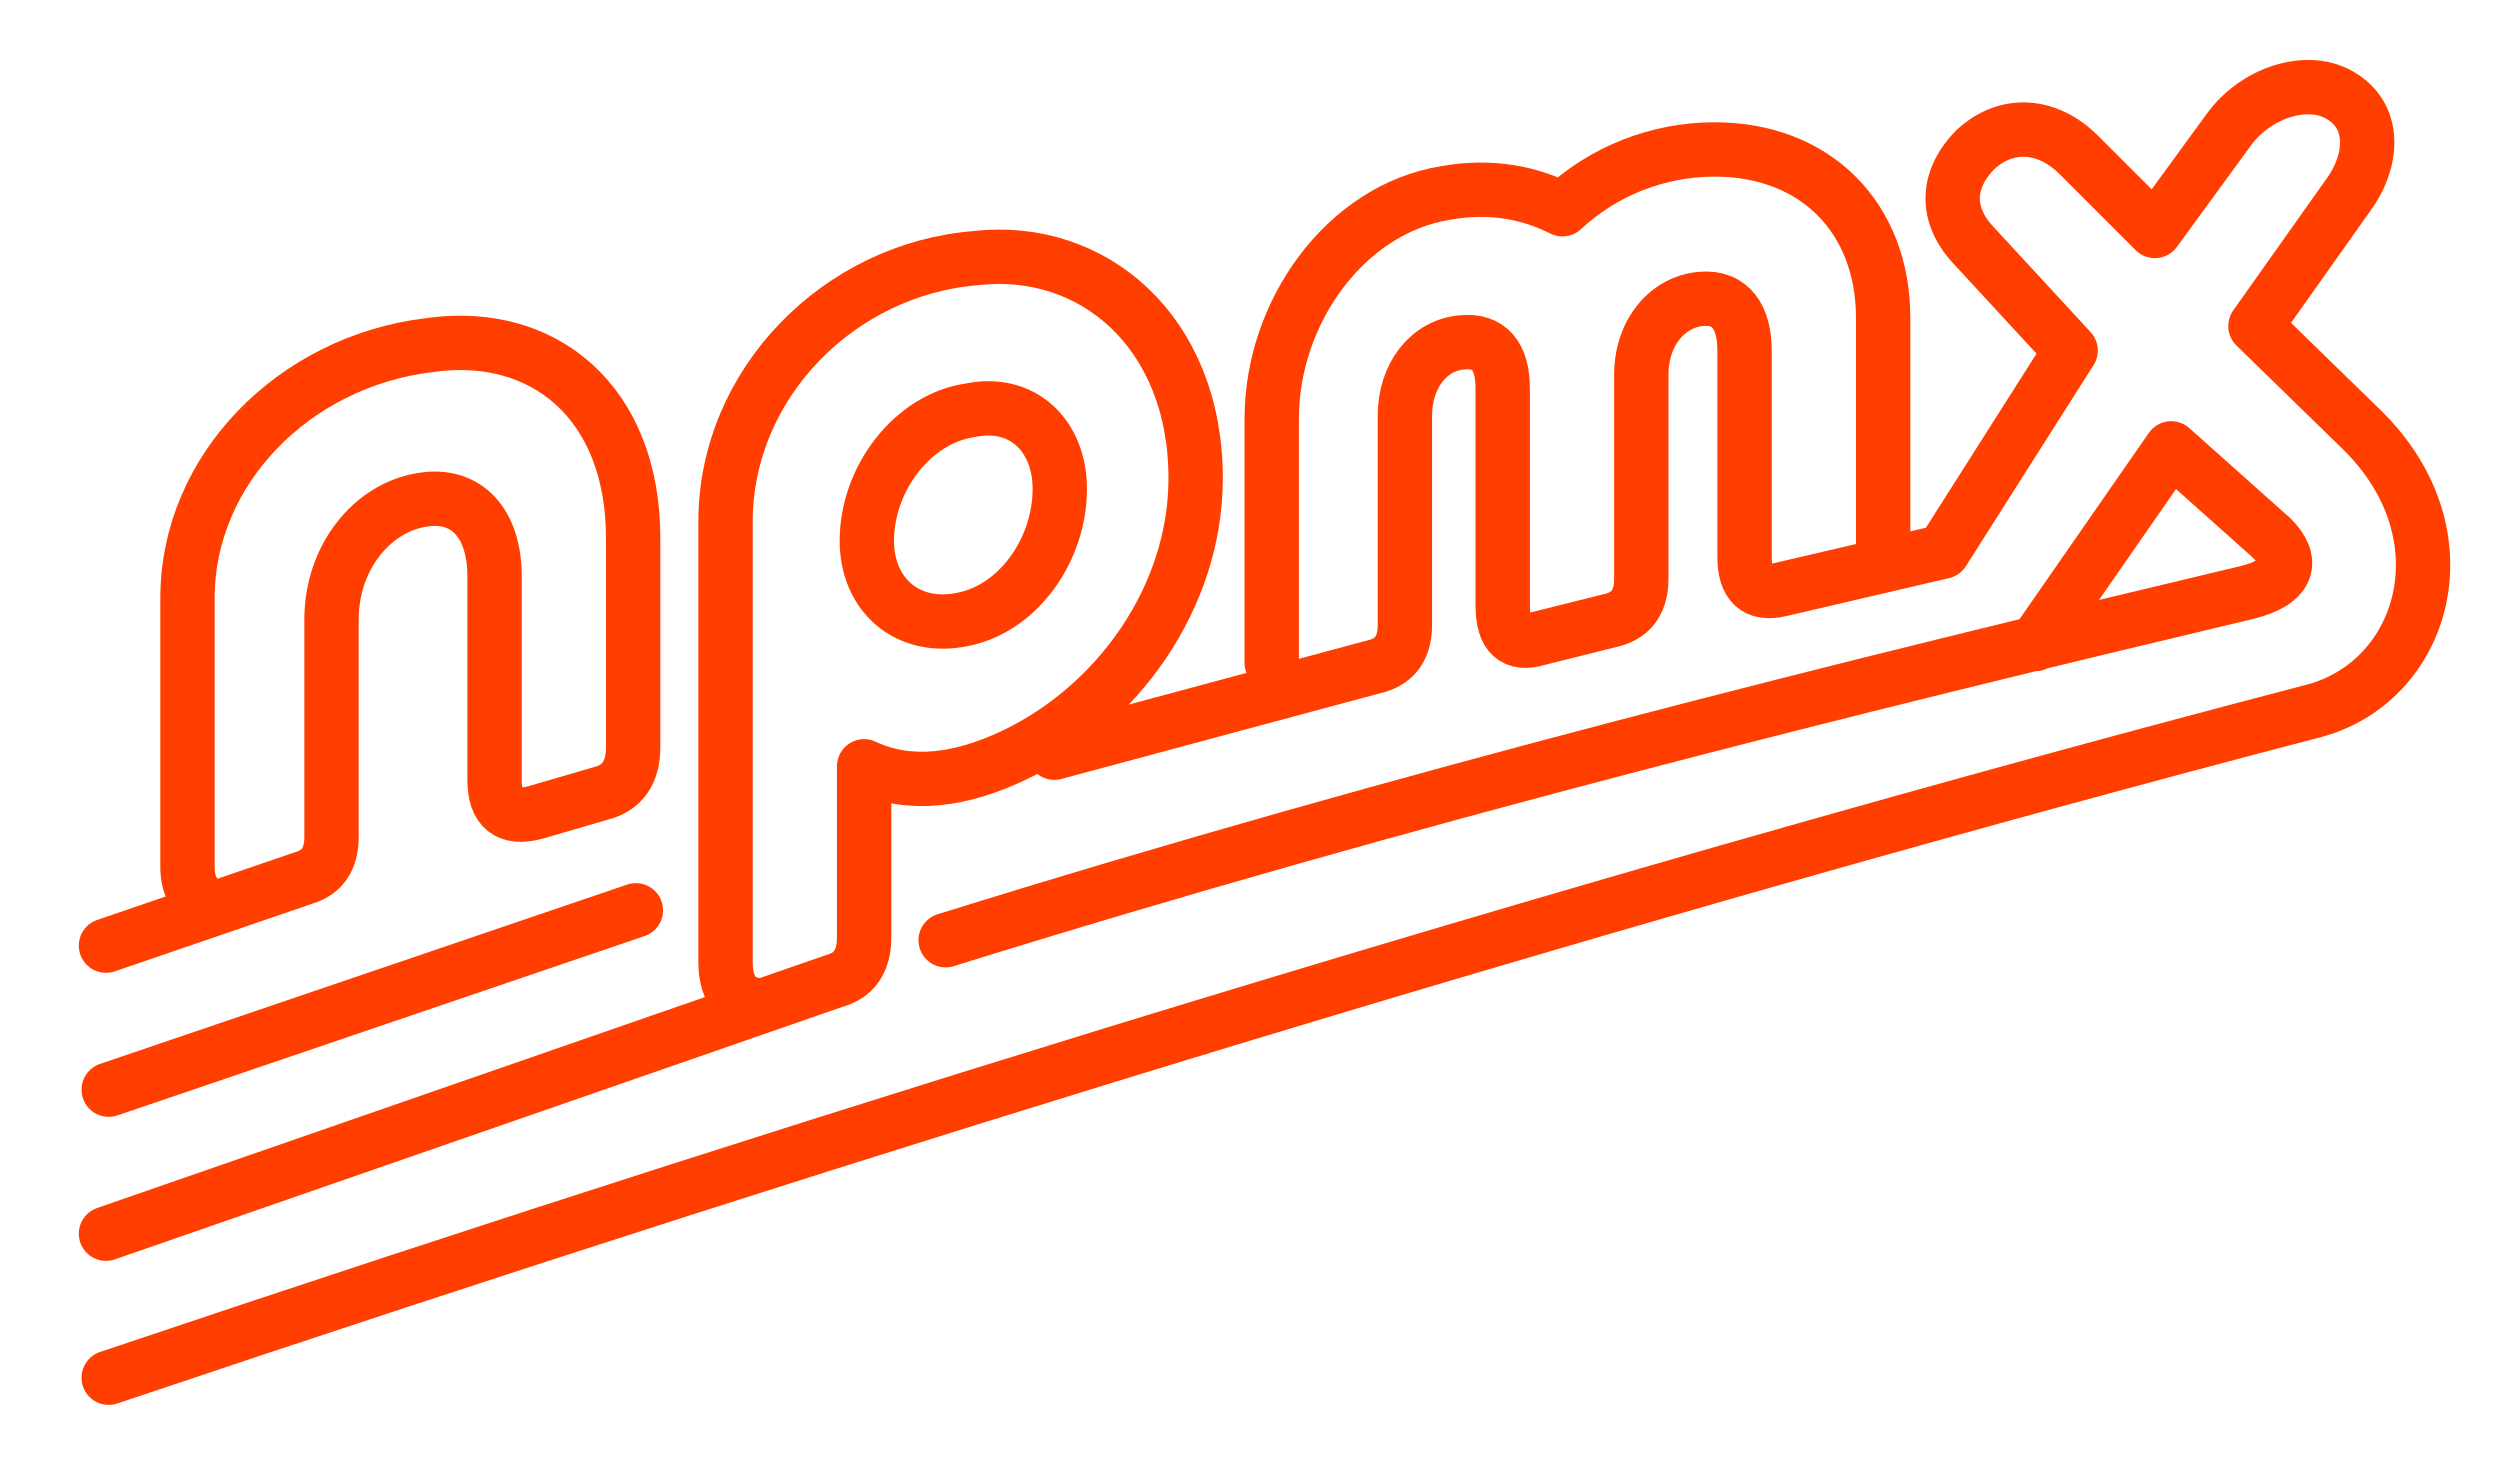
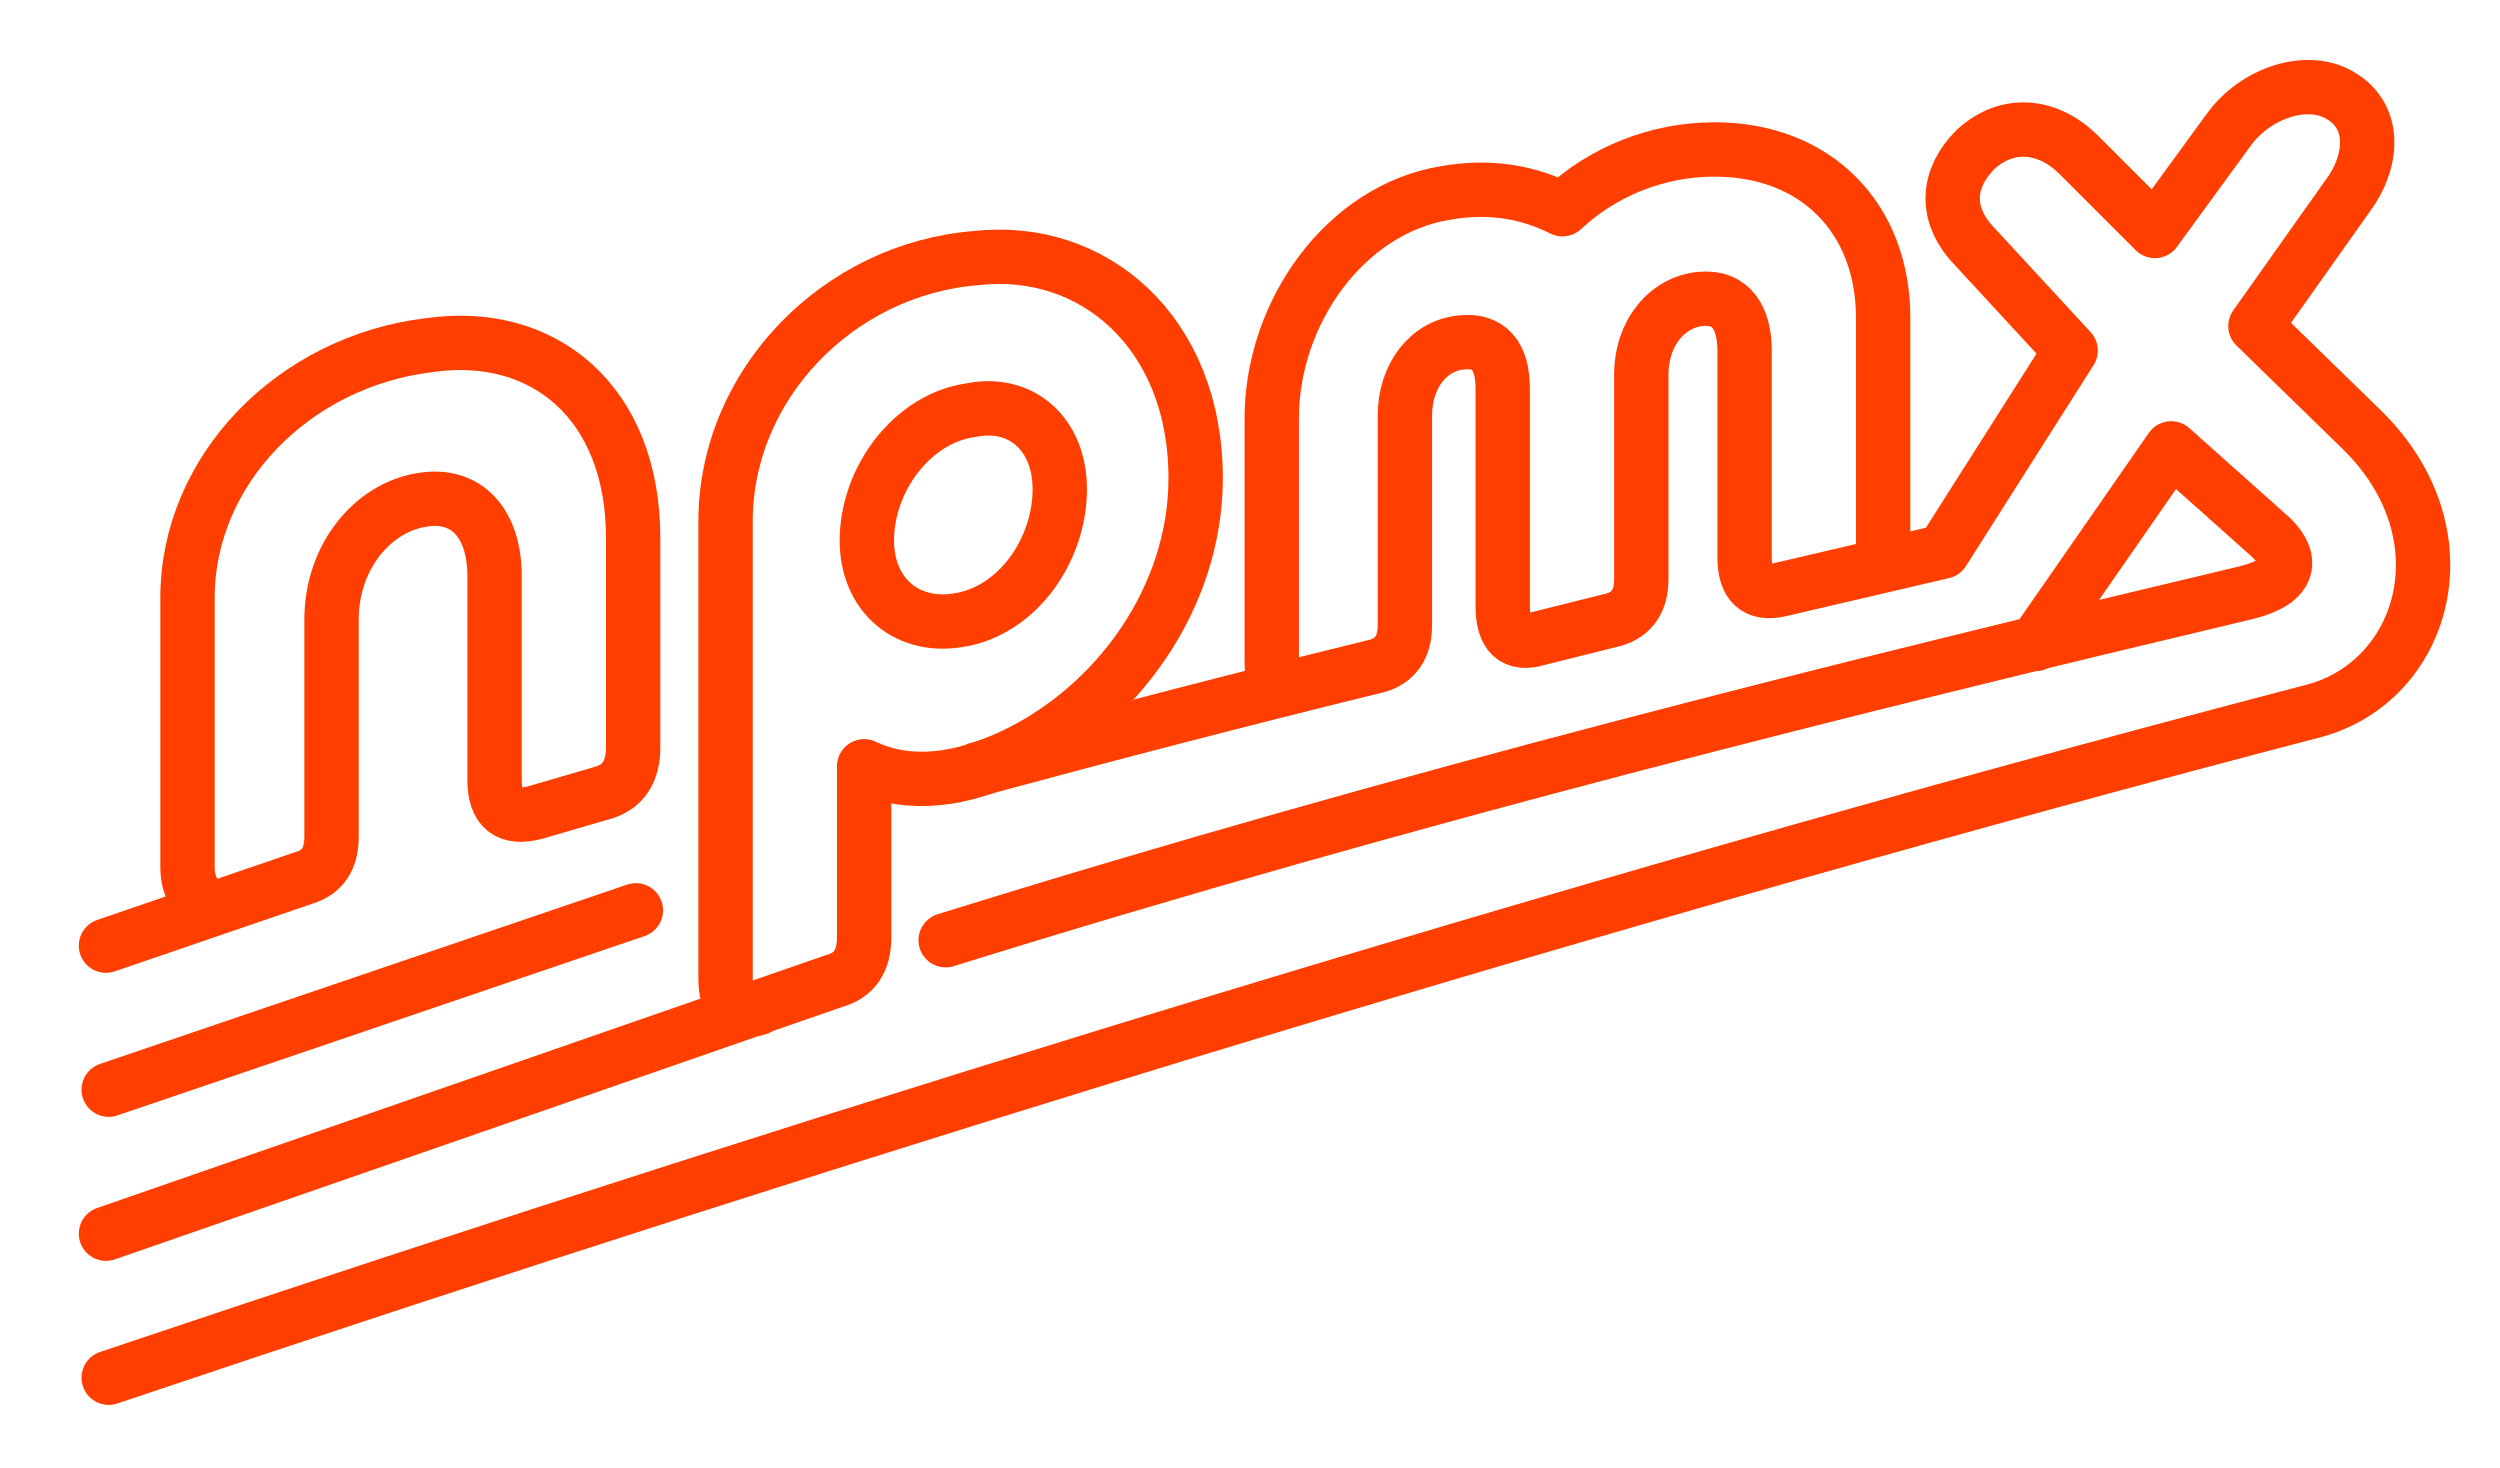
<svg xmlns="http://www.w3.org/2000/svg" width="920" height="540" viewBox="0 0 92 54" fill="none" stroke="#ff3e00" stroke-width="2" stroke-linecap="round" stroke-linejoin="round">
  <path d="M3.9 34.8l7.3-2.5q1-.3 1-1.5v-8c0-2.3 1.5-4.1 3.3-4.4 1.7-.3 2.7.9 2.7 2.8v7.5q0 1.6 1.5 1.2l2.4-.7q1.2-.3 1.2-1.7v-7.7c0-5-3.3-7.7-7.5-7.1-5 .6-8.9 4.6-8.9 9.3v9.9q0 1.1.9 1.5" />
  <path d="M4 40.1l19.4-6.6" />
-   <path d="M3.9 45.4l26.8-9.3q1.1-.3 1.1-1.6v-6.3c1.7.8 3.6.5 5.5-.4 3.8-1.8 6.7-5.8 6.7-10.2 0-5.4-3.8-8.6-8.1-8.1-5 .4-9.2 4.6-9.2 9.7v16.2q0 1.6 1.4 1.6" />
+   <path d="M3.9 45.4l26.8-9.3q1.1-.3 1.1-1.6v-6.3c1.7.8 3.6.5 5.5-.4 3.8-1.8 6.7-5.8 6.7-10.2 0-5.4-3.8-8.6-8.1-8.1-5 .4-9.2 4.6-9.2 9.7v16.8q0 1.5 1.2 1.1" />
  <path d="M31.9 19.9c0-2.3 1.7-4.5 3.8-4.8 1.9-.4 3.3.9 3.3 2.9 0 2.2-1.5 4.4-3.6 4.8-2 .4-3.5-.9-3.5-2.9Z" />
-   <path d="M46.8 24.4v-9c0-3.9 2.7-7.7 6.4-8.3 1.7-.3 3.1 0 4.3.6 1.5-1.4 3.5-2.2 5.6-2.2 3.7 0 6.2 2.5 6.2 6.2v9.1" />
+   <path d="M47.8 25.2q-1 .3-1-.8v-9c0-3.9 2.7-7.7 6.4-8.3 1.7-.3 3.1 0 4.3.6 1.5-1.4 3.5-2.2 5.6-2.2 3.7 0 6.2 2.5 6.2 6.2v9.1" />
  <path d="M34.8 34.6c17-5.3 33.6-9.4 47.9-12.8 1.6-.4 1.7-1.2.9-2l-3.7-3.3-5 7.2" />
-   <path d="M38.8 27.7l11.9-3.2q1-.3 1-1.5v-7.7c0-1.5.9-2.6 2.1-2.7 1-.1 1.5.5 1.5 1.7v8q0 1.6 1.3 1.2l2.8-.7q1-.3 1-1.5v-7.5c0-1.6 1-2.7 2.2-2.8 1.1-.1 1.6.7 1.6 1.9v7.6q0 1.5 1.3 1.2l6-1.4 4.7-7.4-3.6-3.9c-1.1-1.2-.9-2.5.1-3.5 1.2-1.1 2.7-.9 3.8.2l2.8 2.8 2.7-3.7c1-1.4 2.9-2 4.1-1.3 1.4.8 1.2 2.5.3 3.7l-3.4 4.8 3.9 3.8c4 3.9 2.3 9.4-1.9 10.4-24.5 6.4-52.8 15-81 24.5" />
+   <path d="M36 28.3c4.8-1.3 9.8-2.6 14.7-3.8q1-.3 1-1.5v-7.7c0-1.5.9-2.6 2.1-2.7 1-.1 1.5.5 1.5 1.7v8q0 1.6 1.3 1.2l2.8-.7q1-.3 1-1.5v-7.5c0-1.6 1-2.7 2.2-2.8 1.1-.1 1.6.7 1.6 1.9v7.6q0 1.5 1.3 1.2l6-1.4 4.7-7.4-3.6-3.9c-1.1-1.2-.9-2.5.1-3.5 1.2-1.1 2.7-.9 3.8.2l2.8 2.8 2.7-3.7c1-1.4 2.9-2 4.1-1.3 1.4.8 1.2 2.5.3 3.7l-3.4 4.8 3.9 3.8c4 3.9 2.3 9.4-1.9 10.4-24.5 6.4-52.8 15-81 24.5" />
</svg>
